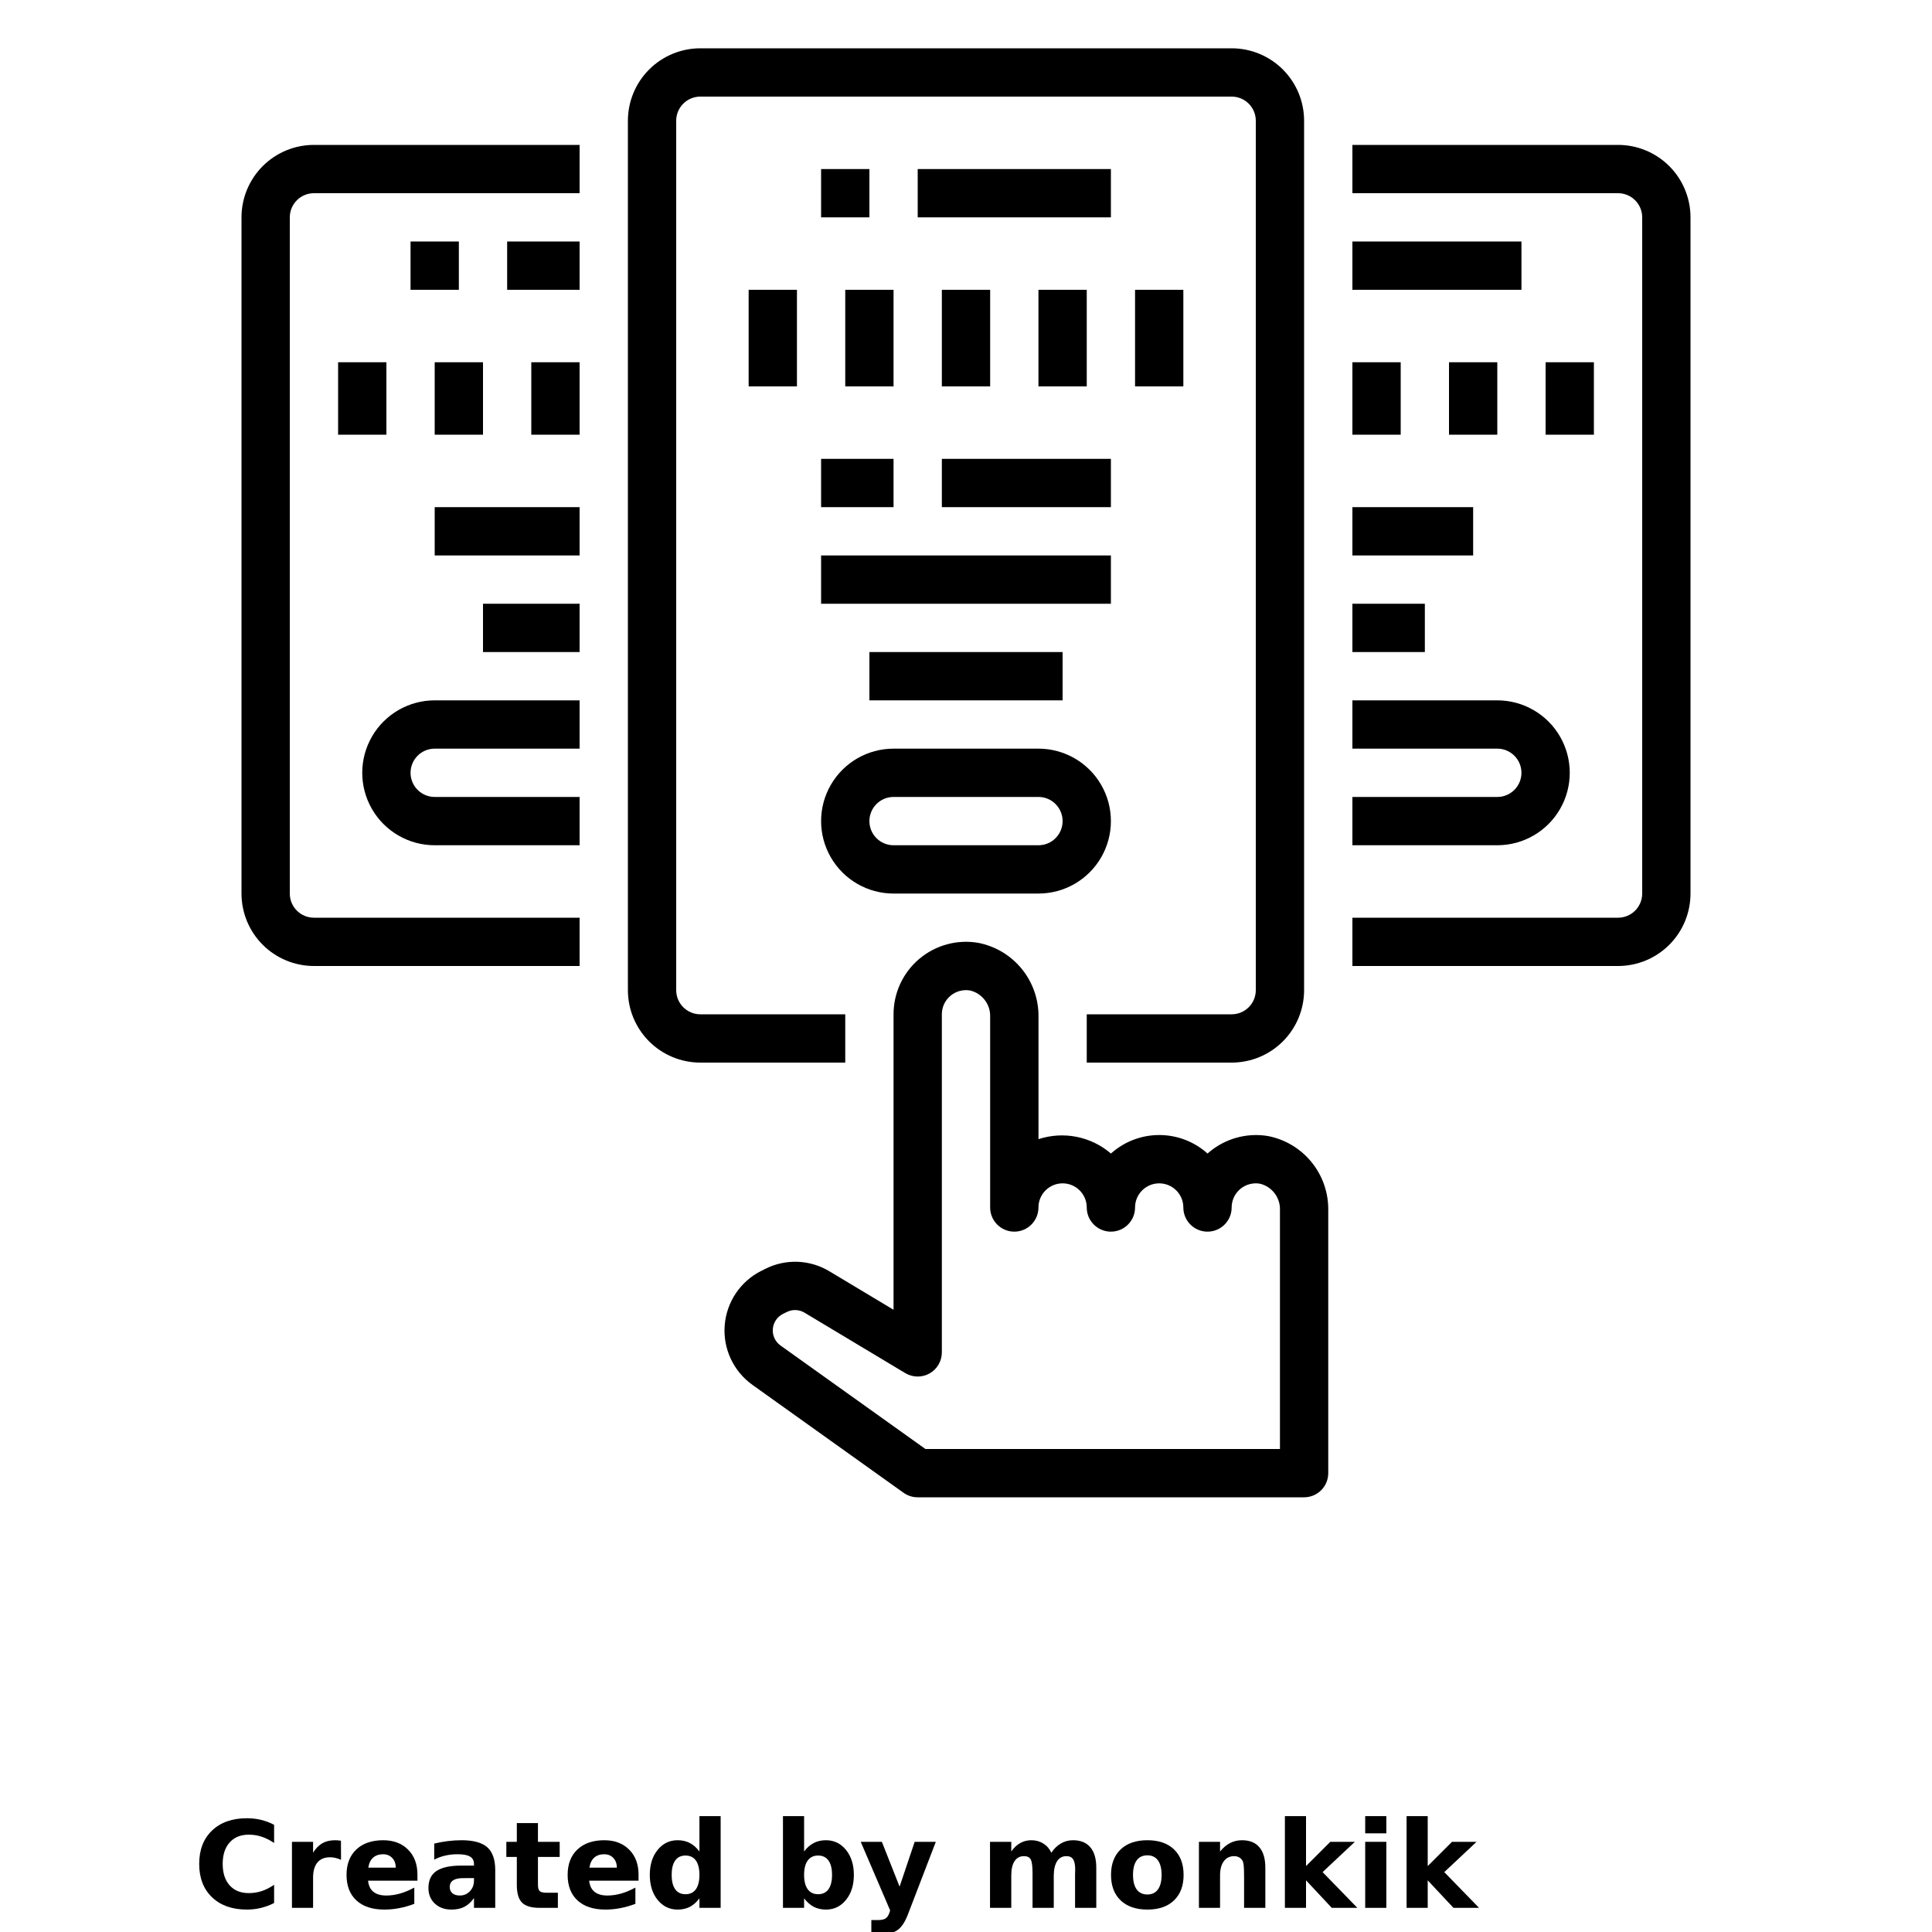
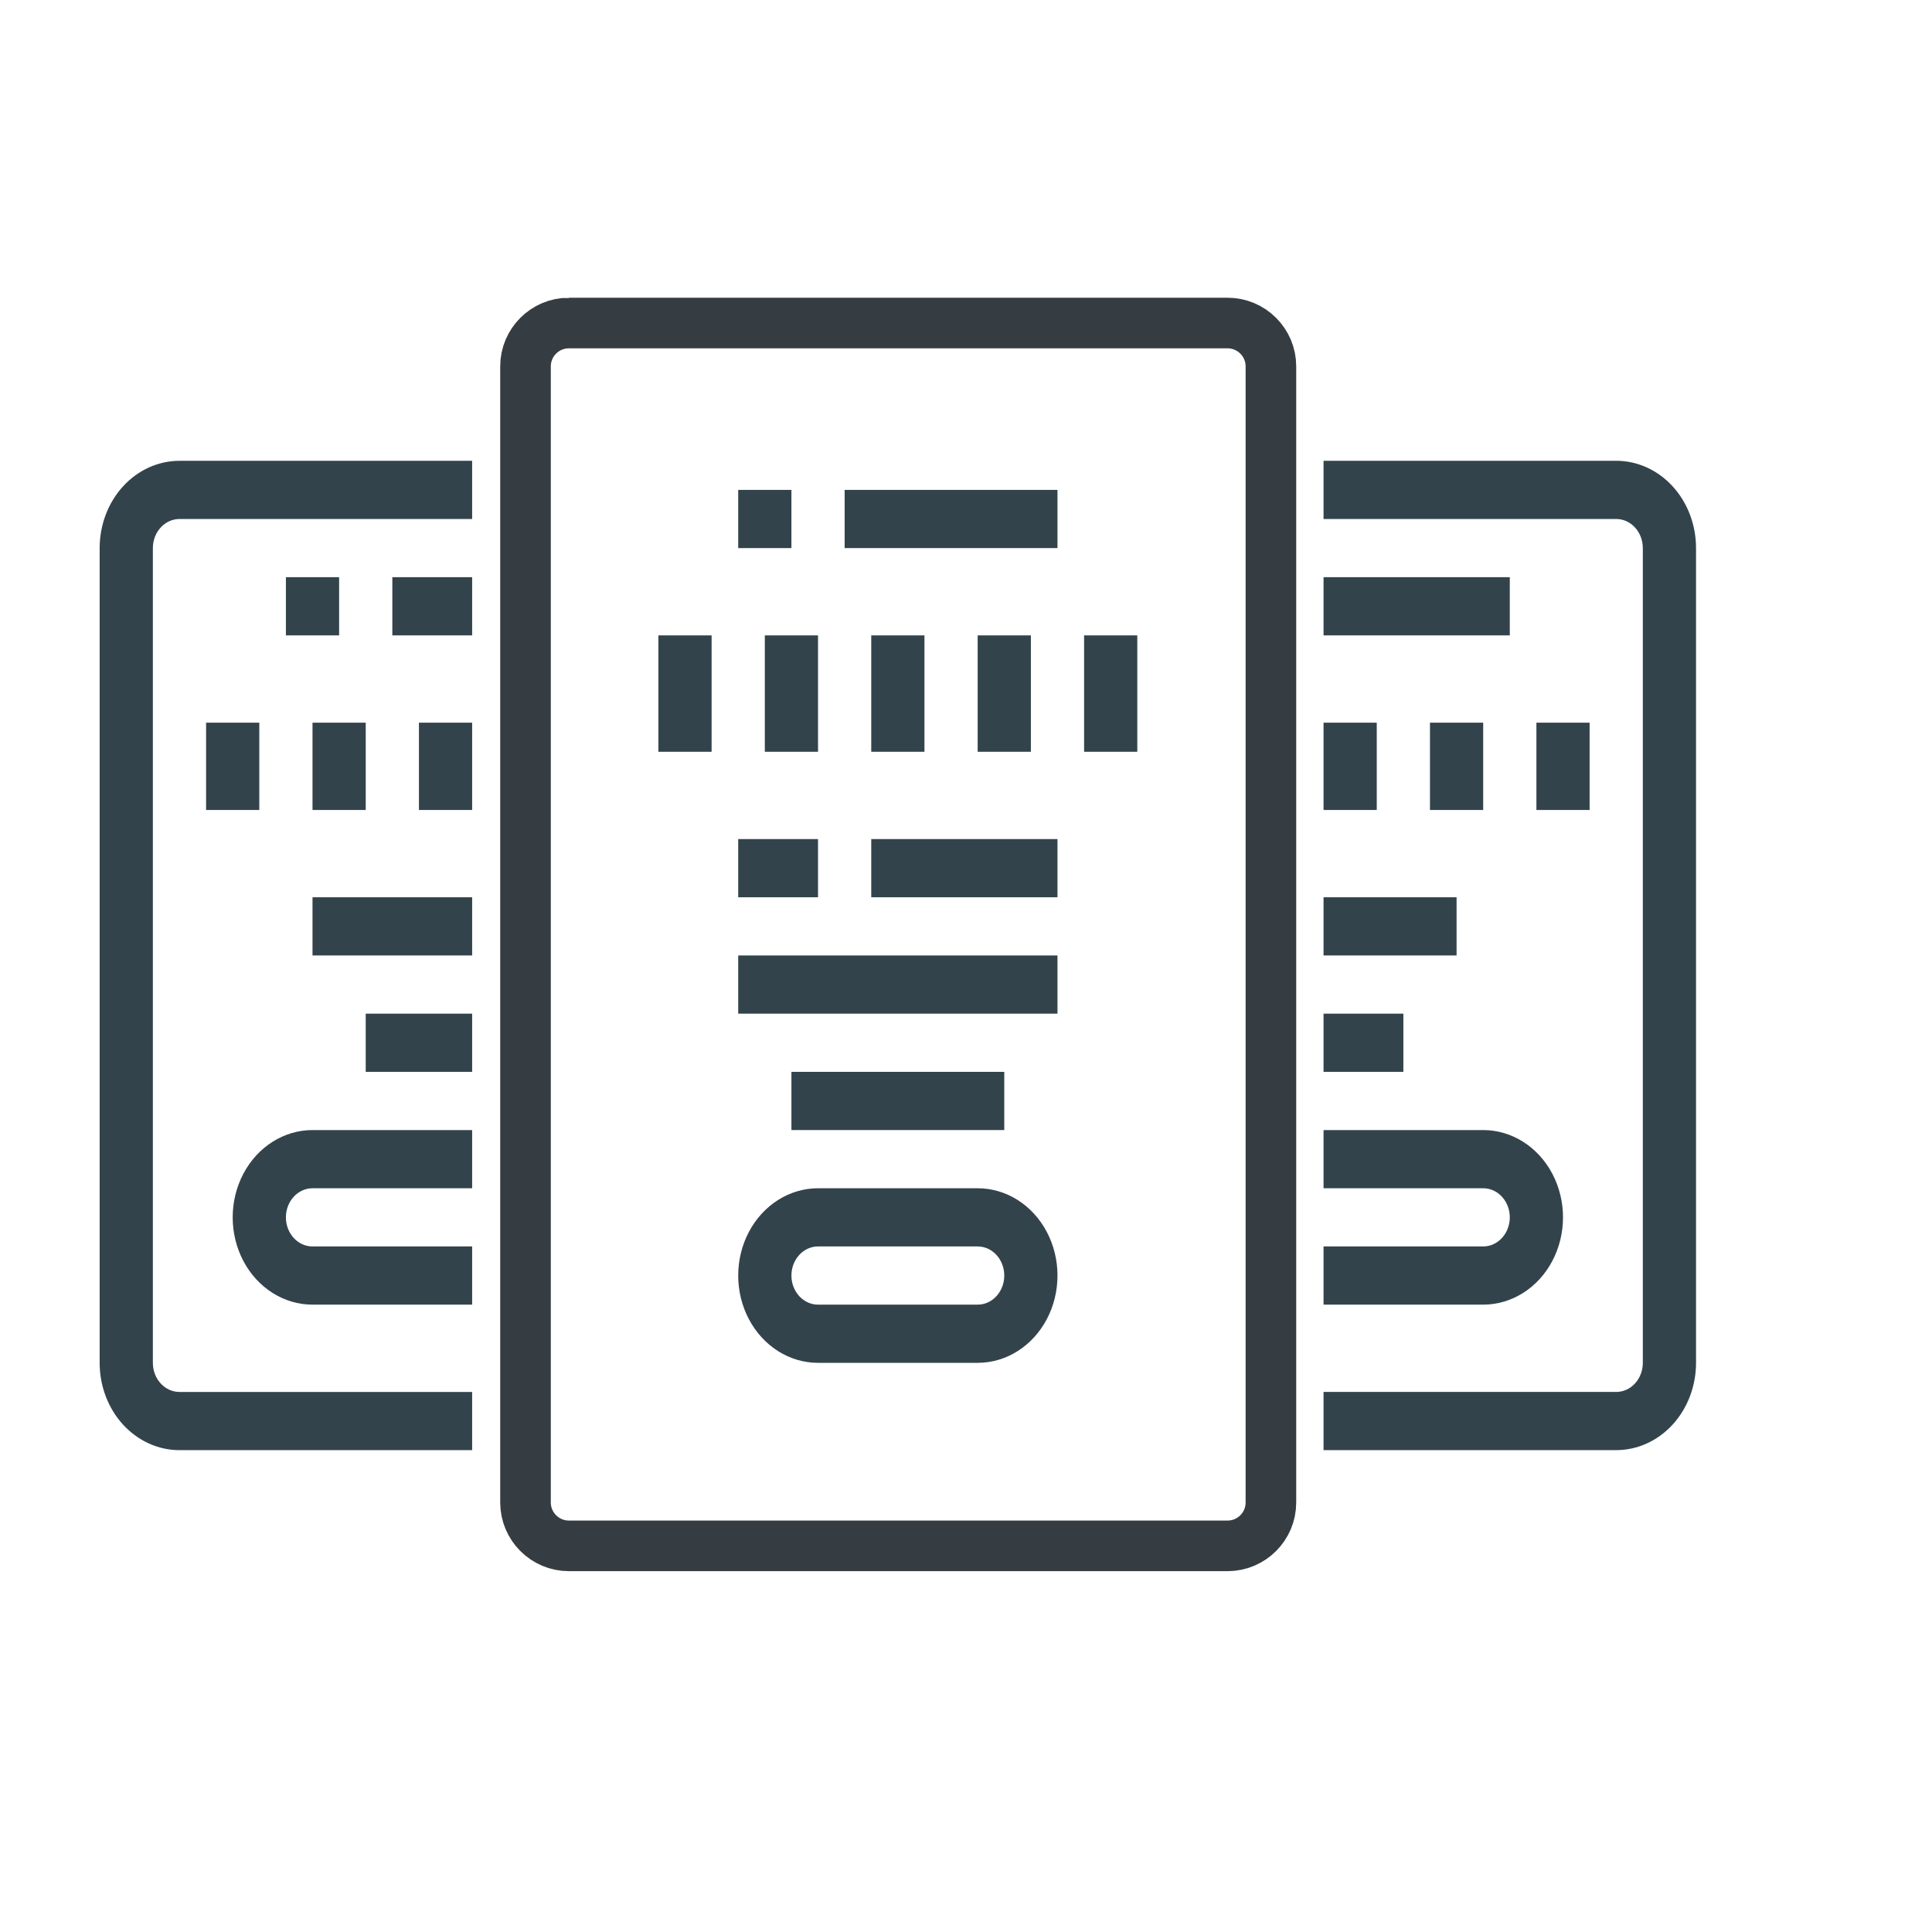
- <svg xmlns="http://www.w3.org/2000/svg" xmlns:xlink="http://www.w3.org/1999/xlink" width="700pt" height="700pt" version="1.1" viewBox="0 0 700 700">
+ <svg xmlns="http://www.w3.org/2000/svg" xml:space="preserve" width="200px" height="200px" style="shape-rendering:geometricPrecision; text-rendering:geometricPrecision; image-rendering:optimizeQuality; fill-rule:evenodd; clip-rule:evenodd" viewBox="0 0 200 200">
  <defs>
-     <symbol id="m" overflow="visible">
-       <path d="m29.312-1.75c-1.512 0.781-3.09 1.371-4.734 1.766-1.637 0.406-3.34 0.609-5.109 0.609-5.312 0-9.527-1.484-12.641-4.453-3.106-2.969-4.656-7-4.656-12.094s1.551-9.125 4.656-12.094c3.113-2.969 7.328-4.453 12.641-4.453 1.77 0 3.473 0.199 5.109 0.594 1.645 0.398 3.223 0.992 4.734 1.781v6.594c-1.531-1.039-3.039-1.801-4.516-2.281-1.48-0.488-3.039-0.734-4.672-0.734-2.938 0-5.246 0.945-6.922 2.828-1.68 1.875-2.516 4.465-2.516 7.766 0 3.293 0.836 5.883 2.516 7.766 1.676 1.875 3.984 2.812 6.922 2.812 1.633 0 3.191-0.238 4.672-0.719 1.477-0.488 2.984-1.254 4.516-2.297z" />
-     </symbol>
-     <symbol id="i" overflow="visible">
-       <path d="m21.453-17.406c-0.68-0.312-1.352-0.539-2.016-0.688-0.656-0.156-1.32-0.234-1.984-0.234-1.969 0-3.484 0.633-4.547 1.891-1.055 1.262-1.578 3.07-1.578 5.422v11.016h-7.656v-23.922h7.656v3.922c0.977-1.562 2.102-2.703 3.375-3.422 1.281-0.719 2.812-1.078 4.594-1.078 0.25 0 0.523 0.012 0.828 0.031 0.301 0.023 0.734 0.07 1.297 0.141z" />
-     </symbol>
-     <symbol id="a" overflow="visible">
-       <path d="m27.562-12.031v2.188h-17.891c0.188 1.793 0.832 3.137 1.938 4.031 1.113 0.898 2.672 1.344 4.672 1.344 1.602 0 3.25-0.234 4.938-0.703 1.688-0.477 3.422-1.203 5.203-2.172v5.891c-1.805 0.688-3.609 1.203-5.422 1.547-1.812 0.352-3.621 0.531-5.422 0.531-4.336 0-7.703-1.098-10.109-3.297-2.398-2.207-3.594-5.297-3.594-9.266 0-3.906 1.176-6.973 3.531-9.203 2.363-2.238 5.609-3.359 9.734-3.359 3.758 0 6.769 1.137 9.031 3.406 2.258 2.262 3.391 5.281 3.391 9.062zm-7.859-2.531c0-1.457-0.43-2.629-1.281-3.516-0.844-0.895-1.949-1.344-3.312-1.344-1.492 0-2.699 0.418-3.625 1.25-0.918 0.836-1.492 2.039-1.719 3.609z" />
-     </symbol>
-     <symbol id="h" overflow="visible">
-       <path d="m14.391-10.766c-1.594 0-2.793 0.273-3.594 0.812-0.805 0.543-1.203 1.34-1.203 2.391 0 0.969 0.32 1.73 0.969 2.281 0.645 0.543 1.547 0.812 2.703 0.812 1.438 0 2.644-0.516 3.625-1.547 0.988-1.031 1.484-2.32 1.484-3.875v-0.875zm11.688-2.891v13.656h-7.703v-3.547c-1.031 1.449-2.188 2.508-3.469 3.172s-2.84 1-4.672 1c-2.481 0-4.496-0.723-6.047-2.172-1.543-1.445-2.312-3.32-2.312-5.625 0-2.812 0.961-4.867 2.891-6.172 1.938-1.312 4.969-1.969 9.094-1.969h4.516v-0.609c0-1.207-0.48-2.094-1.438-2.656-0.949-0.562-2.438-0.844-4.469-0.844-1.637 0-3.156 0.168-4.562 0.5-1.406 0.324-2.719 0.812-3.938 1.469v-5.828c1.645-0.406 3.289-0.707 4.938-0.906 1.656-0.207 3.305-0.312 4.953-0.312 4.32 0 7.438 0.855 9.344 2.562 1.914 1.699 2.875 4.461 2.875 8.281z" />
-     </symbol>
-     <symbol id="g" overflow="visible">
-       <path d="m12.031-30.719v6.797h7.875v5.469h-7.875v10.141c0 1.117 0.219 1.871 0.656 2.266 0.438 0.387 1.312 0.578 2.625 0.578h3.938v5.469h-6.562c-3.023 0-5.164-0.629-6.422-1.891-1.262-1.258-1.891-3.398-1.891-6.422v-10.141h-3.797v-5.469h3.797v-6.797z" />
-     </symbol>
-     <symbol id="f" overflow="visible">
-       <path d="m19.953-20.422v-12.812h7.688v33.234h-7.688v-3.453c-1.055 1.406-2.215 2.438-3.484 3.094-1.273 0.656-2.742 0.984-4.406 0.984-2.949 0-5.371-1.172-7.266-3.516-1.887-2.344-2.828-5.359-2.828-9.047s0.941-6.703 2.828-9.047c1.895-2.344 4.316-3.516 7.266-3.516 1.656 0 3.117 0.336 4.391 1 1.281 0.656 2.445 1.684 3.5 3.078zm-5.047 15.484c1.645 0 2.894-0.598 3.75-1.797 0.863-1.195 1.297-2.93 1.297-5.203 0-2.281-0.434-4.019-1.297-5.219-0.855-1.195-2.106-1.797-3.75-1.797-1.625 0-2.871 0.602-3.734 1.797-0.855 1.199-1.281 2.938-1.281 5.219 0 2.273 0.426 4.008 1.281 5.203 0.863 1.199 2.109 1.797 3.734 1.797z" />
-     </symbol>
-     <symbol id="e" overflow="visible">
-       <path d="m16.406-4.938c1.633 0 2.883-0.598 3.75-1.797 0.863-1.195 1.297-2.93 1.297-5.203 0-2.281-0.434-4.019-1.297-5.219-0.867-1.195-2.117-1.797-3.75-1.797-1.637 0-2.891 0.605-3.766 1.812-0.875 1.199-1.312 2.934-1.312 5.203 0 2.262 0.438 3.996 1.312 5.203 0.875 1.199 2.129 1.797 3.766 1.797zm-5.078-15.484c1.051-1.395 2.219-2.422 3.5-3.078 1.281-0.664 2.754-1 4.422-1 2.945 0 5.367 1.172 7.266 3.516 1.895 2.344 2.844 5.359 2.844 9.047s-0.949 6.703-2.844 9.047c-1.898 2.344-4.32 3.516-7.266 3.516-1.668 0-3.141-0.336-4.422-1s-2.449-1.691-3.5-3.078v3.453h-7.656v-33.234h7.656z" />
-     </symbol>
-     <symbol id="d" overflow="visible">
-       <path d="m0.531-23.922h7.656l6.422 16.234 5.469-16.234h7.656l-10.062 26.188c-1.012 2.664-2.195 4.523-3.547 5.578-1.344 1.062-3.121 1.594-5.328 1.594h-4.422v-5.016h2.391c1.301 0 2.242-0.211 2.828-0.625 0.594-0.406 1.055-1.148 1.391-2.219l0.203-0.656z" />
-     </symbol>
-     <symbol id="c" overflow="visible">
-       <path d="m25.844-19.953c0.969-1.477 2.117-2.602 3.453-3.375 1.332-0.781 2.797-1.172 4.391-1.172 2.75 0 4.844 0.852 6.281 2.547 1.438 1.688 2.156 4.152 2.156 7.391v14.562h-7.688v-12.469c0.008-0.188 0.02-0.379 0.031-0.578 0.008-0.195 0.016-0.484 0.016-0.859 0-1.695-0.25-2.926-0.75-3.688-0.5-0.758-1.309-1.141-2.422-1.141-1.449 0-2.57 0.602-3.359 1.797-0.793 1.199-1.203 2.93-1.234 5.188v11.75h-7.688v-12.469c0-2.656-0.23-4.363-0.688-5.125-0.449-0.758-1.258-1.141-2.422-1.141-1.469 0-2.606 0.605-3.406 1.812-0.793 1.199-1.188 2.918-1.188 5.156v11.766h-7.703v-23.922h7.703v3.5c0.938-1.352 2.016-2.367 3.234-3.047 1.219-0.688 2.555-1.031 4.016-1.031 1.656 0 3.113 0.402 4.375 1.203 1.27 0.793 2.234 1.906 2.891 3.344z" />
-     </symbol>
-     <symbol id="l" overflow="visible">
-       <path d="m15.062-19.031c-1.699 0-2.996 0.609-3.891 1.828-0.887 1.219-1.328 2.977-1.328 5.266 0 2.293 0.441 4.047 1.328 5.266 0.895 1.219 2.191 1.828 3.891 1.828 1.664 0 2.938-0.609 3.812-1.828 0.883-1.219 1.328-2.973 1.328-5.266 0-2.289-0.445-4.047-1.328-5.266-0.875-1.219-2.148-1.828-3.812-1.828zm0-5.469c4.113 0 7.328 1.109 9.641 3.328s3.469 5.297 3.469 9.234c0 3.93-1.156 7.008-3.469 9.234-2.312 2.219-5.527 3.328-9.641 3.328-4.137 0-7.371-1.109-9.703-3.328-2.324-2.227-3.484-5.305-3.484-9.234 0-3.938 1.16-7.016 3.484-9.234 2.332-2.219 5.566-3.328 9.703-3.328z" />
-     </symbol>
-     <symbol id="k" overflow="visible">
-       <path d="m27.734-14.562v14.562h-7.703v-11.156c0-2.062-0.047-3.484-0.141-4.266-0.086-0.781-0.242-1.359-0.469-1.734-0.305-0.5-0.711-0.883-1.219-1.156-0.512-0.281-1.094-0.422-1.75-0.422-1.594 0-2.852 0.617-3.766 1.844-0.906 1.23-1.359 2.938-1.359 5.125v11.766h-7.656v-23.922h7.656v3.5c1.145-1.395 2.363-2.422 3.656-3.078 1.301-0.664 2.738-1 4.312-1 2.758 0 4.852 0.852 6.281 2.547 1.438 1.688 2.156 4.152 2.156 7.391z" />
-     </symbol>
-     <symbol id="b" overflow="visible">
-       <path d="m3.672-33.234h7.656v18.094l8.797-8.781h8.891l-11.688 10.969 12.594 12.953h-9.266l-9.328-9.969v9.969h-7.656z" />
-     </symbol>
-     <symbol id="j" overflow="visible">
-       <path d="m3.672-23.922h7.656v23.922h-7.656zm0-9.312h7.656v6.234h-7.656z" />
-     </symbol>
+     <style type="text/css">
+    
+     .str0 {stroke:#363D42;stroke-width:5.238}
+     .fil1 {fill:none}
+     .fil0 {fill:#33434B}
+    
+   </style>
  </defs>
-   <g>
-     <path d="m446.25 17.5h-192.5c-6.961 0-13.641 2.766-18.562 7.688s-7.688 11.602-7.688 18.562v315c0 6.961 2.766 13.641 7.688 18.562s11.602 7.688 18.562 7.688h52.5v-17.5h-52.5c-4.832 0-8.75-3.918-8.75-8.75v-315c0-4.832 3.918-8.75 8.75-8.75h192.5c2.32 0 4.547 0.922 6.188 2.562s2.562 3.867 2.562 6.188v315c0 2.32-0.922 4.547-2.562 6.188s-3.867 2.562-6.188 2.562h-52.5v17.5h52.5c6.961 0 13.641-2.766 18.562-7.688s7.688-11.602 7.688-18.562v-315c0-6.961-2.766-13.641-7.688-18.562s-11.602-7.688-18.562-7.688z" />
-     <path d="m113.75 350h96.25v-17.5h-96.25c-4.832 0-8.75-3.918-8.75-8.75v-245c0-4.832 3.918-8.75 8.75-8.75h96.25v-17.5h-96.25c-6.961 0-13.641 2.766-18.562 7.688s-7.688 11.602-7.688 18.562v245c0 6.961 2.766 13.641 7.688 18.562s11.602 7.688 18.562 7.688z" />
-     <path d="m297.5 61.25h17.5v17.5h-17.5z" />
-     <path d="m332.5 61.25h70v17.5h-70z" />
-     <path d="m271.25 105h17.5v35h-17.5z" />
-     <path d="m306.25 105h17.5v35h-17.5z" />
-     <path d="m341.25 105h17.5v35h-17.5z" />
-     <path d="m376.25 105h17.5v35h-17.5z" />
-     <path d="m411.25 105h17.5v35h-17.5z" />
-     <path d="m341.25 166.25h61.25v17.5h-61.25z" />
-     <path d="m323.75 323.75h52.5c9.379 0 18.043-5.004 22.734-13.125 4.688-8.121 4.688-18.129 0-26.25-4.691-8.121-13.355-13.125-22.734-13.125h-52.5c-9.379 0-18.043 5.004-22.734 13.125-4.688 8.121-4.688 18.129 0 26.25 4.691 8.121 13.355 13.125 22.734 13.125zm0-35h52.5c4.832 0 8.75 3.918 8.75 8.75s-3.918 8.75-8.75 8.75h-52.5c-4.832 0-8.75-3.918-8.75-8.75s3.918-8.75 8.75-8.75z" />
-     <path d="m183.75 87.5h26.25v17.5h-26.25z" />
-     <path d="m122.5 131.25h17.5v26.25h-17.5z" />
-     <path d="m157.5 131.25h17.5v26.25h-17.5z" />
-     <path d="m192.5 131.25h17.5v26.25h-17.5z" />
-     <path d="m148.75 87.5h17.5v17.5h-17.5z" />
-     <path d="m157.5 306.25h52.5v-17.5h-52.5c-4.832 0-8.75-3.918-8.75-8.75s3.918-8.75 8.75-8.75h52.5v-17.5h-52.5c-9.379 0-18.043 5.004-22.734 13.125-4.688 8.121-4.688 18.129 0 26.25 4.691 8.121 13.355 13.125 22.734 13.125z" />
-     <path d="m586.25 52.5h-96.25v17.5h96.25c2.32 0 4.547 0.922 6.188 2.562s2.562 3.867 2.562 6.188v245c0 2.32-0.922 4.547-2.562 6.188s-3.867 2.562-6.188 2.562h-96.25v17.5h96.25c6.961 0 13.641-2.766 18.562-7.688s7.688-11.602 7.688-18.562v-245c0-6.961-2.766-13.641-7.688-18.562s-11.602-7.688-18.562-7.688z" />
-     <path d="m490 87.5h61.25v17.5h-61.25z" />
-     <path d="m560 131.25h17.5v26.25h-17.5z" />
-     <path d="m525 131.25h17.5v26.25h-17.5z" />
-     <path d="m490 131.25h17.5v26.25h-17.5z" />
-     <path d="m490 253.75v17.5h52.5c4.832 0 8.75 3.918 8.75 8.75s-3.918 8.75-8.75 8.75h-52.5v17.5h52.5c9.379 0 18.043-5.004 22.734-13.125 4.688-8.121 4.688-18.129 0-26.25-4.691-8.121-13.355-13.125-22.734-13.125z" />
-     <path d="m481.25 533.75v-95.312c0.078-6.328-2.066-12.484-6.066-17.391s-9.594-8.25-15.809-9.445c-7.633-1.262-15.438 0.895-21.34 5.894-0.176 0.141-0.352 0.289-0.516 0.445l-0.004 0.004c-4.805-4.316-11.039-6.703-17.5-6.703-6.457 0-12.691 2.387-17.5 6.703-7.234-6.207-17.191-8.18-26.25-5.207v-44.301c0.082-6.328-2.066-12.484-6.066-17.391-3.996-4.906-9.594-8.25-15.809-9.445-7.621-1.297-15.43 0.84-21.336 5.832-5.906 4.992-9.312 12.332-9.305 20.066v107.05l-23.223-13.93c-7.086-4.281-15.879-4.613-23.266-0.875l-1.391 0.691c-7.59 3.797-12.633 11.293-13.297 19.754-0.664 8.461 3.152 16.648 10.059 21.582l54.785 39.121c1.484 1.055 3.262 1.617 5.082 1.609h140c2.32 0 4.547-0.922 6.188-2.562s2.562-3.867 2.562-6.188zm-17.5-8.75h-128.45l-52.5-37.492c-1.914-1.367-2.973-3.633-2.793-5.977 0.18-2.34 1.57-4.422 3.668-5.481l1.391-0.684v0.004c2.043-1.031 4.473-0.938 6.43 0.242l36.48 21.875c2.703 1.633 6.074 1.684 8.824 0.133 2.75-1.551 4.449-4.465 4.449-7.621v-122.5c0-2.59 1.145-5.047 3.129-6.711 1.984-1.66 4.602-2.359 7.152-1.906 4.367 1.066 7.387 5.059 7.219 9.555v69.062c0 4.832 3.918 8.75 8.75 8.75s8.75-3.918 8.75-8.75 3.918-8.75 8.75-8.75 8.75 3.918 8.75 8.75 3.918 8.75 8.75 8.75 8.75-3.918 8.75-8.75 3.918-8.75 8.75-8.75 8.75 3.918 8.75 8.75 3.918 8.75 8.75 8.75 8.75-3.918 8.75-8.75c0-2.59 1.145-5.047 3.129-6.711 1.984-1.66 4.602-2.359 7.152-1.906 4.367 1.066 7.387 5.059 7.219 9.555z" />
-     <path d="m297.5 166.25h26.25v17.5h-26.25z" />
-     <path d="m297.5 201.25h105v17.5h-105z" />
-     <path d="m315 236.25h70v17.5h-70z" />
-     <path d="m157.5 183.75h52.5v17.5h-52.5z" />
-     <path d="m175 218.75h35v17.5h-35z" />
-     <path d="m490 183.75h43.75v17.5h-43.75z" />
-     <path d="m490 218.75h26.25v17.5h-26.25z" />
-     <use x="70" y="691.25" xlink:href="#m" />
-     <use x="102.109" y="691.25" xlink:href="#i" />
-     <use x="123.684" y="691.25" xlink:href="#a" />
-     <use x="153.355" y="691.25" xlink:href="#h" />
-     <use x="182.879" y="691.25" xlink:href="#g" />
-     <use x="203.793" y="691.25" xlink:href="#a" />
-     <use x="233.465" y="691.25" xlink:href="#f" />
-     <use x="280.012" y="691.25" xlink:href="#e" />
-     <use x="311.328" y="691.25" xlink:href="#d" />
-     <use x="355.078" y="691.25" xlink:href="#c" />
-     <use x="400.668" y="691.25" xlink:href="#l" />
-     <use x="430.723" y="691.25" xlink:href="#k" />
-     <use x="461.871" y="691.25" xlink:href="#b" />
-     <use x="490.965" y="691.25" xlink:href="#j" />
-     <use x="505.961" y="691.25" xlink:href="#b" />
+   <g id="Layer_x0020_1">
+     <path id="_201551552" class="fil0" d="M18.579 150.118l30.297 0 0 -6.024 -30.297 0c-1.521,0 -2.754,-1.349 -2.754,-3.012l0 -84.343c0,-1.663 1.233,-3.012 2.754,-3.012l30.297 0 0 -6.024 -30.297 0c-2.191,0 -4.294,0.952 -5.843,2.646 -1.549,1.695 -2.42,3.994 -2.42,6.391l0 84.343c0,2.396 0.87,4.696 2.42,6.39 1.549,1.694 3.652,2.647 5.843,2.647l0 0 0 -0.001z" />
+     <polygon id="_201551192" class="fil0" points="76.419,50.714 81.928,50.714 81.928,56.738 76.419,56.738 " />
+     <polygon id="_201551576" class="fil0" points="87.437,50.714 109.47,50.714 109.47,56.738 87.437,56.738 " />
+     <polygon id="_201550952" class="fil0" points="68.156,65.775 73.665,65.775 73.665,77.824 68.156,77.824 " />
+     <polygon id="_201550904" class="fil0" points="79.174,65.775 84.682,65.775 84.682,77.824 79.174,77.824 " />
+     <polygon id="_201550808" class="fil0" points="90.191,65.775 95.699,65.775 95.699,77.824 90.191,77.824 " />
+     <polygon id="_201550760" class="fil0" points="101.208,65.775 106.716,65.775 106.716,77.824 101.208,77.824 " />
+     <polygon id="_201550640" class="fil0" points="112.225,65.775 117.733,65.775 117.733,77.824 112.225,77.824 " />
+     <polygon id="_201550712" class="fil0" points="90.191,86.861 109.47,86.861 109.47,92.885 90.191,92.885 " />
+     <path id="_201550424" class="fil0" d="M84.682 141.081l16.526 0c2.952,0 5.679,-1.722 7.156,-4.518 1.476,-2.796 1.476,-6.241 0,-9.037 -1.477,-2.796 -4.204,-4.518 -7.156,-4.518l-16.526 0c-2.952,0 -5.679,1.722 -7.156,4.518 -1.476,2.796 -1.476,6.241 0,9.037 1.477,2.796 4.204,4.518 7.156,4.518zm0 -12.049l16.526 0c1.521,0 2.754,1.349 2.754,3.012 0,1.663 -1.233,3.012 -2.754,3.012l-16.526 0c-1.521,0 -2.754,-1.349 -2.754,-3.012 0,-1.664 1.233,-3.012 2.754,-3.012z" />
+     <polygon id="_201550472" class="fil0" points="40.614,59.75 48.877,59.75 48.877,65.775 40.614,65.775 " />
+     <polygon id="_201550544" class="fil0" points="21.334,74.811 26.842,74.811 26.842,83.849 21.334,83.849 " />
+     <polygon id="_201551024" class="fil0" points="32.351,74.811 37.86,74.811 37.86,83.849 32.351,83.849 " />
+     <polygon id="_201550496" class="fil0" points="43.368,74.811 48.877,74.811 48.877,83.849 43.368,83.849 " />
+     <polygon id="_201644624" class="fil0" points="29.597,59.75 35.105,59.75 35.105,65.775 29.597,65.775 " />
+     <path id="_201644576" class="fil0" d="M32.351 135.056l16.526 0 0 -6.024 -16.526 0c-1.521,0 -2.754,-1.349 -2.754,-3.012 0,-1.663 1.233,-3.012 2.754,-3.012l16.526 0 0 -6.024 -16.526 -0c-2.952,0 -5.68,1.723 -7.156,4.519 -1.476,2.795 -1.476,6.241 0,9.036 1.477,2.795 4.204,4.518 7.156,4.518l0 0z" />
+     <path id="_201644720" class="fil0" d="M167.31 47.702l-30.297 0 0 6.024 30.297 0c0.73,0 1.432,0.317 1.947,0.882 0.517,0.565 0.807,1.331 0.807,2.13l0 84.343c0,0.799 -0.29,1.566 -0.807,2.13 -0.516,0.565 -1.217,0.882 -1.947,0.882l-30.297 0 0 6.024 30.297 0c2.191,0 4.294,-0.952 5.843,-2.647 1.549,-1.694 2.42,-3.994 2.42,-6.39l0 -84.343c0,-2.396 -0.871,-4.695 -2.42,-6.39 -1.549,-1.694 -3.652,-2.647 -5.843,-2.647l0 0z" />
+     <polygon id="_201643784" class="fil0" points="137.013,59.75 156.293,59.75 156.293,65.775 137.013,65.775 " />
+     <polygon id="_201644480" class="fil0" points="159.048,74.811 164.556,74.811 164.556,83.849 159.048,83.849 " />
+     <polygon id="_201644168" class="fil0" points="148.03,74.811 153.539,74.811 153.539,83.849 148.03,83.849 " />
+     <polygon id="_201644096" class="fil0" points="137.013,74.811 142.521,74.811 142.521,83.849 137.013,83.849 " />
+     <path id="_201644456" class="fil0" d="M137.013 116.983l0 6.025 16.526 0c1.521,0 2.754,1.349 2.754,3.012 0,1.663 -1.233,3.012 -2.754,3.012l-16.526 0 0 6.024 16.526 0c2.952,0 5.679,-1.722 7.156,-4.518 1.476,-2.796 1.476,-6.241 0,-9.036 -1.477,-2.796 -4.204,-4.518 -7.156,-4.518l-16.526 -0z" />
+     <polygon id="_201644072" class="fil0" points="76.419,86.861 84.682,86.861 84.682,92.885 76.419,92.885 " />
+     <polygon id="_201643904" class="fil0" points="76.419,98.909 109.47,98.909 109.47,104.934 76.419,104.934 " />
+     <polygon id="_201644408" class="fil0" points="81.928,110.958 103.962,110.958 103.962,116.983 81.928,116.983 " />
+     <polygon id="_201643832" class="fil0" points="32.351,92.885 48.877,92.885 48.877,98.909 32.351,98.909 " />
+     <polygon id="_201643952" class="fil0" points="37.86,104.934 48.877,104.934 48.877,110.958 37.86,110.958 " />
+     <polygon id="_201644384" class="fil0" points="137.013,92.885 150.785,92.885 150.785,98.909 137.013,98.909 " />
+     <polygon id="_201331288" class="fil0" points="137.013,104.934 145.276,104.934 145.276,110.958 137.013,110.958 " />
+     <path class="fil1 str0" d="M58.885 33.439l68.195 0c2.47,0 4.485,2.015 4.485,4.485l0 117.618c0,2.47 -2.015,4.485 -4.485,4.485l-68.195 0c-2.47,-0 -4.485,-2.016 -4.485,-4.486l-0 -117.618c0,-2.47 2.016,-4.485 4.486,-4.485l-0 0 0 0z" />
  </g>
</svg>
